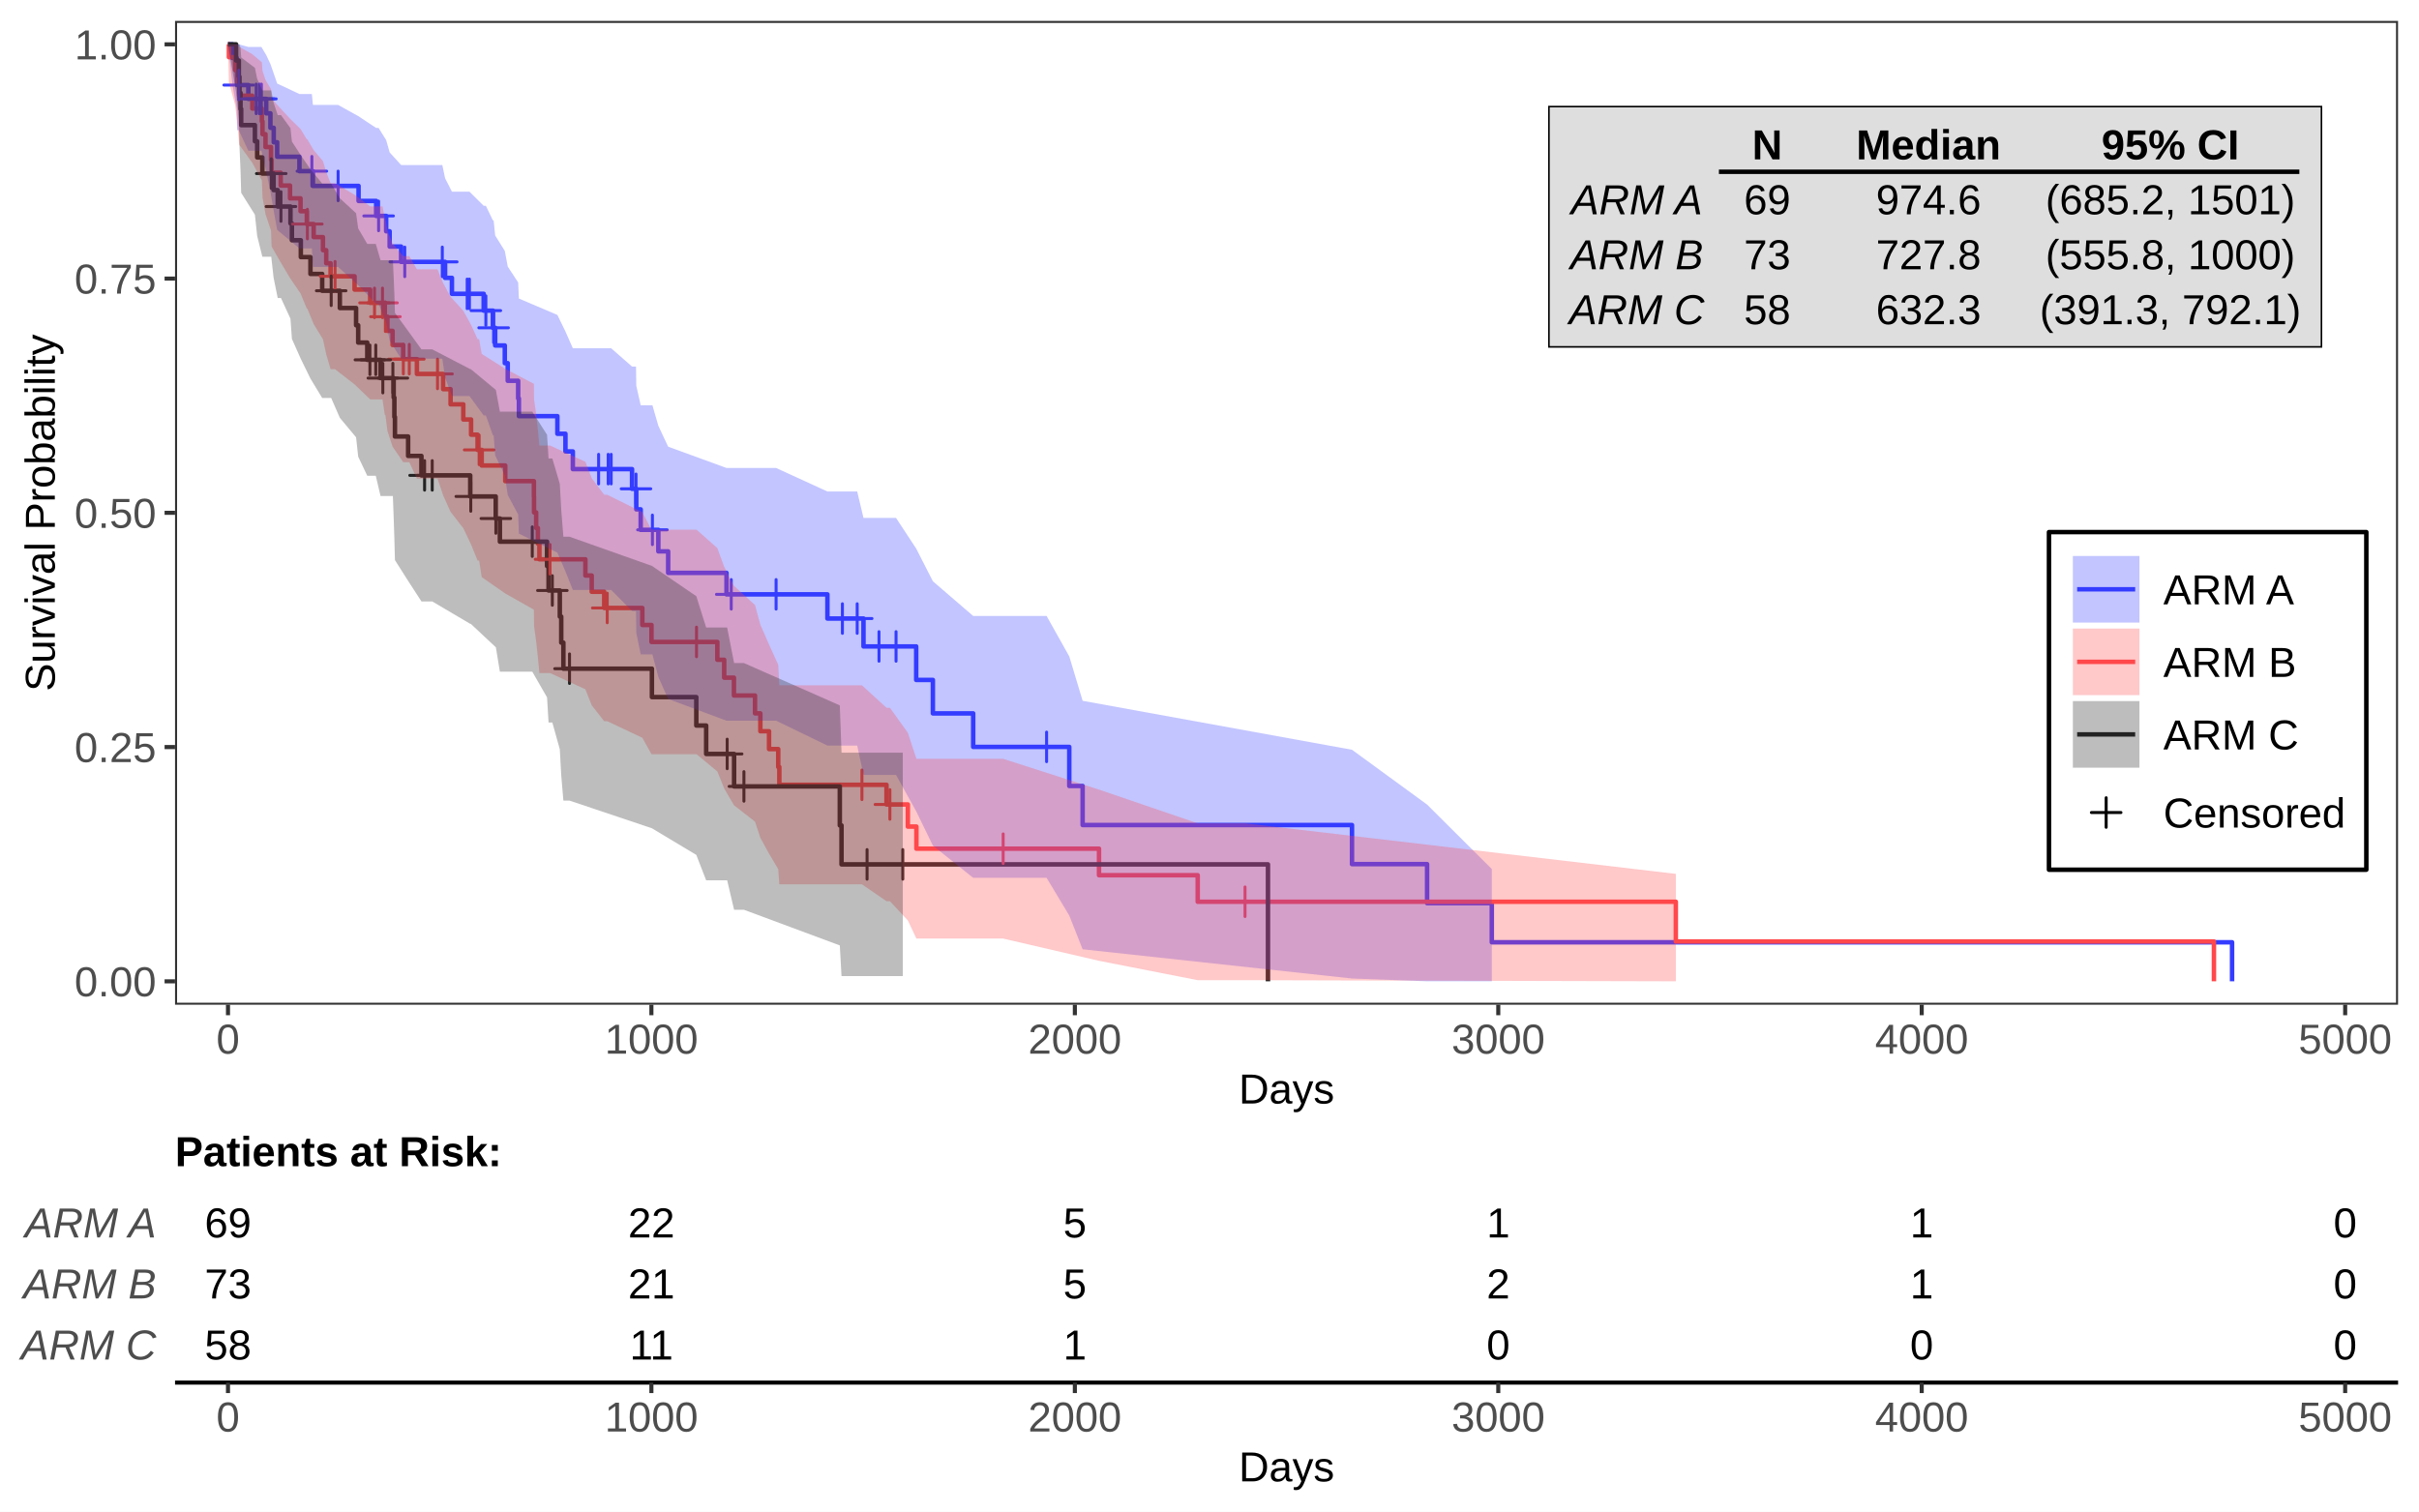
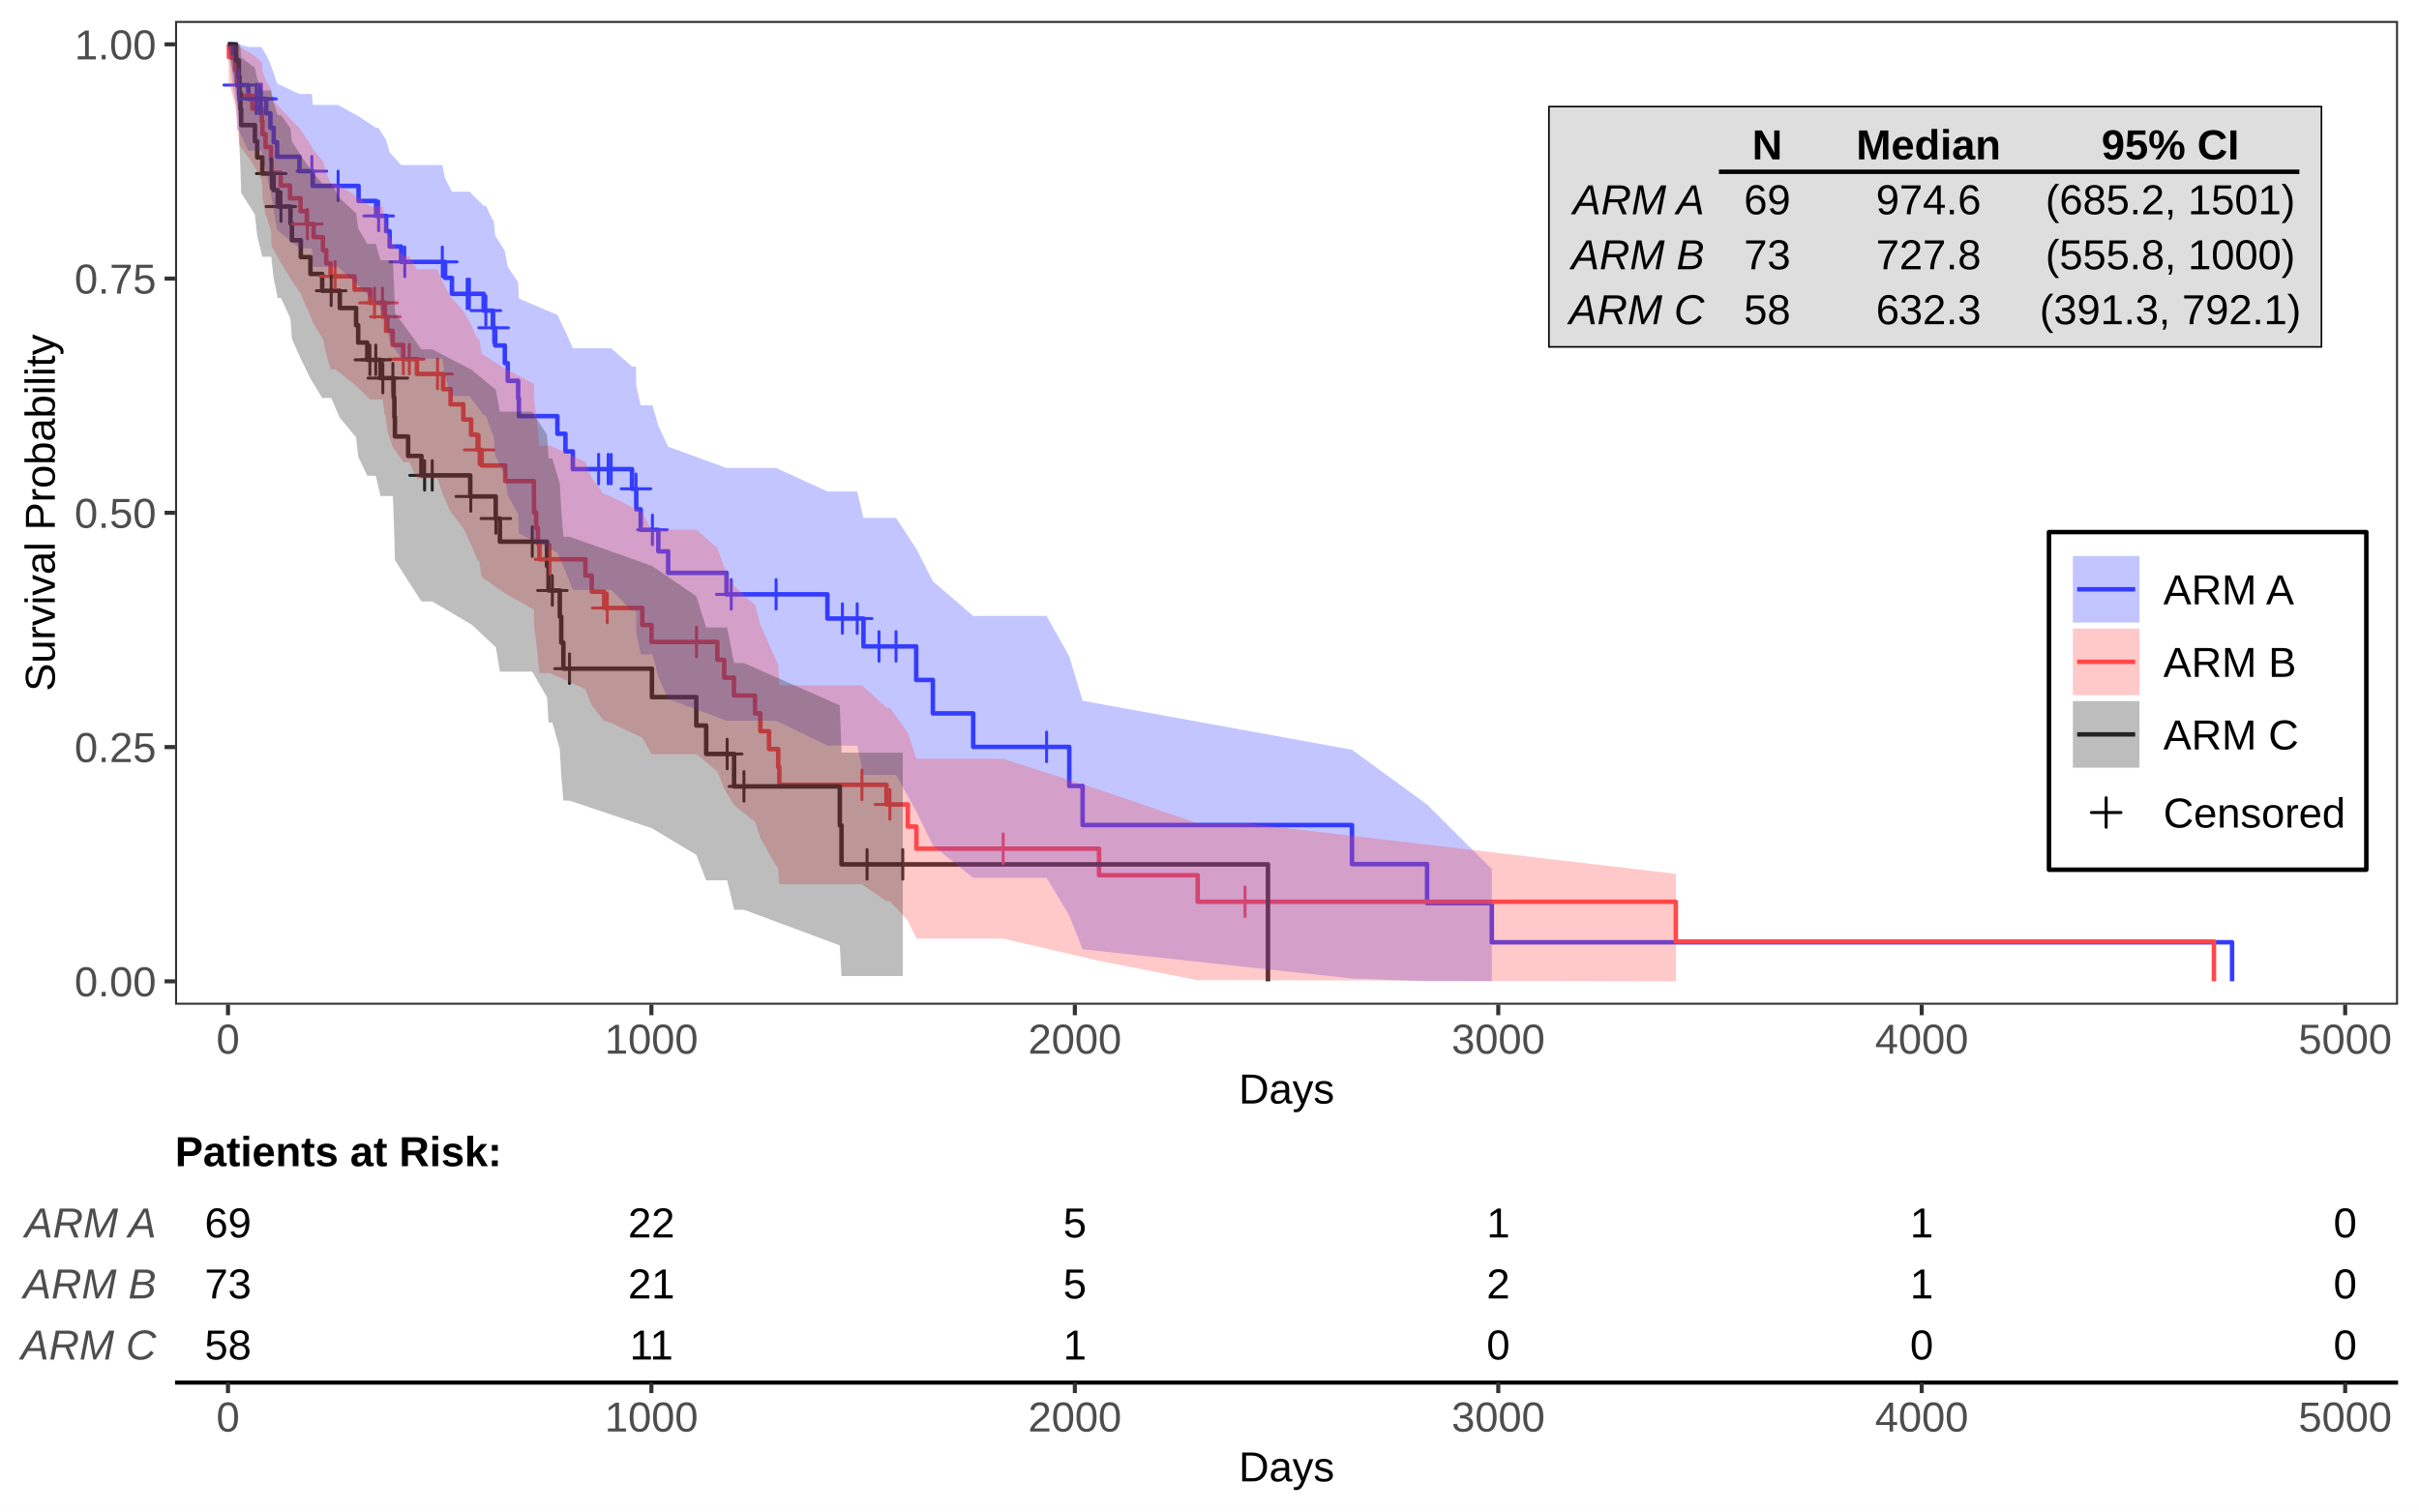
<svg xmlns="http://www.w3.org/2000/svg" class="svglite" width="576.00pt" height="360.00pt" viewBox="0 0 576.00 360.00">
  <defs>
    <style type="text/css">
    .svglite line, .svglite polyline, .svglite polygon, .svglite path, .svglite rect, .svglite circle {
      fill: none;
      stroke: #000000;
      stroke-linecap: round;
      stroke-linejoin: round;
      stroke-miterlimit: 10.00;
    }
    .svglite text {
      white-space: pre;
    }
  </style>
  </defs>
  <rect width="100%" height="100%" style="stroke: none; fill: none;" />
  <defs>
    <clipPath id="cpMC4wMHw1NzYuMDB8MC4wMHwzNjAuMDA=">
      <rect x="0.00" y="0.00" width="576.00" height="360.00" />
    </clipPath>
  </defs>
  <g clip-path="url(#cpMC4wMHw1NzYuMDB8MC4wMHwzNjAuMDA=)">
</g>
  <defs>
    <clipPath id="cpMC4wMHw1NzYuMDB8MC4wMHwyNzAuMDA=">
      <rect x="0.00" y="0.00" width="576.00" height="270.00" />
    </clipPath>
  </defs>
  <g clip-path="url(#cpMC4wMHw1NzYuMDB8MC4wMHwyNzAuMDA=)">
    <rect x="0.00" y="0.00" width="576.00" height="270.00" style="stroke-width: 0.97; stroke: #FFFFFF; fill: #FFFFFF;" />
  </g>
  <g clip-path="url(#cpMC4wMHw1NzYuMDB8MC4wMHwzNjAuMDA=)">
</g>
  <defs>
    <clipPath id="cpNDEuNjh8NTcxLjAyfDQuOTh8MjM5LjMw">
      <rect x="41.68" y="4.98" width="529.33" height="234.32" />
    </clipPath>
  </defs>
  <g clip-path="url(#cpNDEuNjh8NTcxLjAyfDQuOTh8MjM5LjMw)">
    <rect x="41.68" y="4.98" width="529.33" height="234.32" style="stroke-width: 0.97; stroke: none; fill: #FFFFFF;" />
    <polyline points="54.29,10.56 55.33,10.56 55.33,13.79 56.36,13.79 56.36,17.03 56.46,17.03 56.46,20.26 56.84,20.26 56.84,20.26 59.13,20.26 59.13,23.55 61.00,23.55 61.00,23.55 61.74,23.55 61.74,23.55 62.24,23.55 62.24,23.55 63.39,23.55 63.39,26.99 64.39,26.99 64.39,30.44 65.18,30.44 65.18,33.88 66.00,33.88 66.00,37.33 71.30,37.33 71.30,40.77 74.26,40.77 74.26,40.77 74.51,40.77 74.51,44.28 80.51,44.28 80.51,44.28 85.38,44.28 85.38,47.86 89.57,47.86 89.57,51.43 90.15,51.43 90.15,51.43 91.95,51.43 91.95,55.08 92.78,55.08 92.78,58.72 95.51,58.72 95.51,62.37 96.38,62.37 96.38,62.37 105.32,62.37 105.32,62.37 105.98,62.37 105.98,66.18 107.61,66.18 107.61,69.98 111.24,69.98 111.24,69.98 111.78,69.98 111.78,69.98 115.17,69.98 115.17,73.98 115.69,73.98 115.69,73.98 117.36,73.98 117.36,78.07 117.54,78.07 117.54,78.07 117.91,78.07 117.91,82.28 120.20,82.28 120.20,86.49 120.90,86.49 120.90,90.69 123.38,90.69 123.38,94.90 123.56,94.90 123.56,99.11 132.72,99.11 132.72,103.31 134.64,103.31 134.64,107.52 136.40,107.52 136.40,111.73 142.54,111.73 142.54,111.73 144.82,111.73 144.82,111.73 145.53,111.73 145.53,111.73 150.50,111.73 150.50,116.42 151.44,116.42 151.44,116.42 151.51,116.42 151.51,121.31 152.56,121.31 152.56,126.19 155.35,126.19 155.35,126.19 156.76,126.19 156.76,131.32 159.10,131.32 159.10,136.44 172.99,136.44 172.99,141.56 174.12,141.56 174.12,141.56 184.80,141.56 184.80,141.56 197.02,141.56 197.02,147.32 200.59,147.32 200.59,147.32 204.11,147.32 204.11,147.32 205.61,147.32 205.61,153.96 209.30,153.96 209.30,153.96 213.36,153.96 213.36,153.96 218.16,153.96 218.16,161.94 222.13,161.94 222.13,169.91 231.73,169.91 231.73,177.89 249.21,177.89 249.21,177.89 254.61,177.89 254.61,187.20 257.79,187.20 257.79,196.50 321.93,196.50 321.93,205.81 339.81,205.81 339.81,215.11 355.22,215.11 355.22,224.42 531.49,224.42 531.49,233.72 " style="stroke-width: 1.07; stroke: #343CFF; stroke-linecap: butt;" />
    <polyline points="54.29,10.56 54.51,10.56 54.51,13.62 55.99,13.62 55.99,16.67 56.56,16.67 56.56,19.73 56.94,19.73 56.94,22.79 60.08,22.79 60.08,25.85 62.35,25.85 62.35,28.90 62.51,28.90 62.51,31.96 63.22,31.96 63.22,35.02 64.53,35.02 64.53,38.07 64.68,38.07 64.68,41.13 66.84,41.13 66.84,44.19 69.06,44.19 69.06,47.24 71.56,47.24 71.56,50.30 73.06,50.30 73.06,53.36 73.19,53.36 73.19,53.36 74.69,53.36 74.69,56.47 76.90,56.47 76.90,59.58 77.68,59.58 77.68,62.69 78.72,62.69 78.72,65.80 79.78,65.80 79.78,65.80 84.43,65.80 84.43,68.97 88.14,68.97 88.14,72.13 89.18,72.13 89.18,72.13 91.08,72.13 91.08,72.13 91.63,72.13 91.63,75.43 91.77,75.43 91.77,75.43 92.25,75.43 92.25,78.80 93.48,78.80 93.48,82.17 96.00,82.17 96.00,85.54 96.04,85.54 96.04,85.54 97.46,85.54 97.46,85.54 99.27,85.54 99.27,89.06 104.18,89.06 104.18,89.06 105.51,89.06 105.51,92.68 107.29,92.68 107.29,96.30 110.32,96.30 110.32,99.91 112.17,99.91 112.17,103.53 113.72,103.53 113.72,107.15 114.09,107.15 114.09,107.15 114.70,107.15 114.70,110.87 120.31,110.87 120.31,114.59 127.13,114.59 127.13,118.31 127.16,118.31 127.16,122.04 127.67,122.04 127.67,125.76 128.08,125.76 128.08,129.48 128.44,129.48 128.44,133.21 130.97,133.21 130.97,133.21 139.39,133.21 139.39,137.07 140.90,137.07 140.90,140.94 143.87,140.94 143.87,144.80 144.59,144.80 144.59,144.80 152.95,144.80 152.95,148.85 155.13,148.85 155.13,152.89 165.85,152.89 165.85,152.89 170.81,152.89 170.81,157.14 172.44,157.14 172.44,161.40 174.76,161.40 174.76,165.65 179.78,165.65 179.78,169.90 181.05,169.90 181.05,174.16 183.12,174.16 183.12,178.41 185.31,178.41 185.31,182.67 185.57,182.67 185.57,186.92 205.24,186.92 205.24,186.92 211.09,186.92 211.09,191.60 211.90,191.60 211.90,191.60 216.17,191.60 216.17,196.87 218.21,196.87 218.21,202.13 238.87,202.13 238.87,202.13 261.69,202.13 261.69,208.45 285.19,208.45 285.19,214.77 296.46,214.77 296.46,214.77 399.04,214.77 399.04,224.24 527.17,224.24 527.17,233.72 " style="stroke-width: 1.07; stroke: #FF484B; stroke-linecap: butt;" />
    <polyline points="54.29,10.56 56.21,10.56 56.21,14.41 56.87,14.41 56.87,18.26 57.02,18.26 57.02,22.10 57.27,22.10 57.27,25.95 57.43,25.95 57.43,29.80 60.70,29.80 60.70,33.65 61.24,33.65 61.24,37.49 62.47,37.49 62.47,41.34 64.59,41.34 64.59,41.34 65.14,41.34 65.14,45.27 66.13,45.27 66.13,49.19 66.90,49.19 66.90,49.19 69.16,49.19 69.16,53.20 69.51,53.20 69.51,57.22 71.63,57.22 71.63,61.23 73.92,61.23 73.92,65.24 76.72,65.24 76.72,69.25 78.86,69.25 78.86,69.25 80.92,69.25 80.92,73.36 84.79,73.36 84.79,77.47 85.29,77.47 85.29,81.59 87.45,81.59 87.45,85.70 88.08,85.70 88.08,85.70 89.48,85.70 89.48,85.70 90.61,85.70 90.61,90.05 91.16,90.05 91.16,90.05 93.55,90.05 93.55,90.05 93.74,90.05 93.74,94.69 93.91,94.69 93.91,99.32 94.04,99.32 94.04,103.96 97.18,103.96 97.18,108.59 100.35,108.59 100.35,113.22 101.10,113.22 101.10,113.22 102.92,113.22 102.92,113.22 111.97,113.22 111.97,118.24 112.10,118.24 112.10,118.24 118.04,118.24 118.04,123.49 118.07,123.49 118.07,123.49 119.03,123.49 119.03,129.01 126.74,129.01 126.74,129.01 130.26,129.01 130.26,134.82 130.62,134.82 130.62,140.64 131.52,140.64 131.52,140.64 133.30,140.64 133.30,146.85 133.64,146.85 133.64,153.05 134.15,153.05 134.15,159.26 135.61,159.26 135.61,159.26 155.23,159.26 155.23,166.03 165.80,166.03 165.80,172.80 168.15,172.80 168.15,179.57 173.15,179.57 173.15,179.57 174.80,179.57 174.80,187.30 177.14,187.30 177.14,187.30 199.97,187.30 199.97,196.59 200.38,196.59 200.38,205.87 206.46,205.87 206.46,205.87 214.97,205.87 214.97,205.87 301.92,205.87 301.92,233.72 " style="stroke-width: 1.07; stroke: #232323; stroke-linecap: butt;" />
    <line x1="53.32" y1="20.26" x2="60.36" y2="20.26" style="stroke-width: 0.71; stroke: #343CFF;" />
    <line x1="56.84" y1="23.78" x2="56.84" y2="16.74" style="stroke-width: 0.71; stroke: #343CFF;" />
    <line x1="57.48" y1="23.55" x2="64.52" y2="23.55" style="stroke-width: 0.71; stroke: #343CFF;" />
    <line x1="61.00" y1="27.07" x2="61.00" y2="20.03" style="stroke-width: 0.71; stroke: #343CFF;" />
    <line x1="58.22" y1="23.55" x2="65.26" y2="23.55" style="stroke-width: 0.71; stroke: #343CFF;" />
    <line x1="61.74" y1="27.07" x2="61.74" y2="20.03" style="stroke-width: 0.71; stroke: #343CFF;" />
    <line x1="58.73" y1="23.55" x2="65.76" y2="23.55" style="stroke-width: 0.71; stroke: #343CFF;" />
    <line x1="62.24" y1="27.07" x2="62.24" y2="20.03" style="stroke-width: 0.71; stroke: #343CFF;" />
    <line x1="70.74" y1="40.77" x2="77.78" y2="40.77" style="stroke-width: 0.71; stroke: #343CFF;" />
    <line x1="74.26" y1="44.29" x2="74.26" y2="37.26" style="stroke-width: 0.71; stroke: #343CFF;" />
    <line x1="76.99" y1="44.28" x2="84.03" y2="44.28" style="stroke-width: 0.71; stroke: #343CFF;" />
    <line x1="80.51" y1="47.80" x2="80.51" y2="40.76" style="stroke-width: 0.71; stroke: #343CFF;" />
    <line x1="86.63" y1="51.43" x2="93.67" y2="51.43" style="stroke-width: 0.71; stroke: #343CFF;" />
    <line x1="90.15" y1="54.95" x2="90.15" y2="47.91" style="stroke-width: 0.71; stroke: #343CFF;" />
    <line x1="92.86" y1="62.37" x2="99.90" y2="62.37" style="stroke-width: 0.71; stroke: #343CFF;" />
    <line x1="96.38" y1="65.89" x2="96.38" y2="58.85" style="stroke-width: 0.71; stroke: #343CFF;" />
    <line x1="101.80" y1="62.37" x2="108.83" y2="62.37" style="stroke-width: 0.71; stroke: #343CFF;" />
    <line x1="105.32" y1="65.89" x2="105.32" y2="58.85" style="stroke-width: 0.71; stroke: #343CFF;" />
    <line x1="107.72" y1="69.98" x2="114.76" y2="69.98" style="stroke-width: 0.71; stroke: #343CFF;" />
    <line x1="111.24" y1="73.50" x2="111.24" y2="66.47" style="stroke-width: 0.71; stroke: #343CFF;" />
    <line x1="108.26" y1="69.98" x2="115.30" y2="69.98" style="stroke-width: 0.71; stroke: #343CFF;" />
    <line x1="111.78" y1="73.50" x2="111.78" y2="66.47" style="stroke-width: 0.71; stroke: #343CFF;" />
    <line x1="112.17" y1="73.98" x2="119.21" y2="73.98" style="stroke-width: 0.71; stroke: #343CFF;" />
    <line x1="115.69" y1="77.50" x2="115.69" y2="70.46" style="stroke-width: 0.71; stroke: #343CFF;" />
    <line x1="114.02" y1="78.07" x2="121.06" y2="78.07" style="stroke-width: 0.71; stroke: #343CFF;" />
    <line x1="117.54" y1="81.59" x2="117.54" y2="74.55" style="stroke-width: 0.71; stroke: #343CFF;" />
    <line x1="139.02" y1="111.73" x2="146.05" y2="111.73" style="stroke-width: 0.71; stroke: #343CFF;" />
    <line x1="142.54" y1="115.25" x2="142.54" y2="108.21" style="stroke-width: 0.71; stroke: #343CFF;" />
    <line x1="141.30" y1="111.73" x2="148.34" y2="111.73" style="stroke-width: 0.71; stroke: #343CFF;" />
    <line x1="144.82" y1="115.25" x2="144.82" y2="108.21" style="stroke-width: 0.71; stroke: #343CFF;" />
    <line x1="142.01" y1="111.73" x2="149.04" y2="111.73" style="stroke-width: 0.71; stroke: #343CFF;" />
    <line x1="145.53" y1="115.25" x2="145.53" y2="108.21" style="stroke-width: 0.71; stroke: #343CFF;" />
    <line x1="147.92" y1="116.42" x2="154.96" y2="116.42" style="stroke-width: 0.71; stroke: #343CFF;" />
    <line x1="151.44" y1="119.94" x2="151.44" y2="112.90" style="stroke-width: 0.71; stroke: #343CFF;" />
    <line x1="151.83" y1="126.19" x2="158.87" y2="126.19" style="stroke-width: 0.71; stroke: #343CFF;" />
    <line x1="155.35" y1="129.71" x2="155.35" y2="122.68" style="stroke-width: 0.71; stroke: #343CFF;" />
    <line x1="170.60" y1="141.56" x2="177.64" y2="141.56" style="stroke-width: 0.71; stroke: #343CFF;" />
    <line x1="174.12" y1="145.07" x2="174.12" y2="138.04" style="stroke-width: 0.71; stroke: #343CFF;" />
    <line x1="181.28" y1="141.56" x2="188.32" y2="141.56" style="stroke-width: 0.71; stroke: #343CFF;" />
    <line x1="184.80" y1="145.07" x2="184.80" y2="138.04" style="stroke-width: 0.71; stroke: #343CFF;" />
    <line x1="197.07" y1="147.32" x2="204.11" y2="147.32" style="stroke-width: 0.71; stroke: #343CFF;" />
    <line x1="200.59" y1="150.84" x2="200.59" y2="143.80" style="stroke-width: 0.71; stroke: #343CFF;" />
    <line x1="200.59" y1="147.32" x2="207.63" y2="147.32" style="stroke-width: 0.71; stroke: #343CFF;" />
    <line x1="204.11" y1="150.84" x2="204.11" y2="143.80" style="stroke-width: 0.71; stroke: #343CFF;" />
    <line x1="205.78" y1="153.96" x2="212.82" y2="153.96" style="stroke-width: 0.71; stroke: #343CFF;" />
    <line x1="209.30" y1="157.48" x2="209.30" y2="150.44" style="stroke-width: 0.71; stroke: #343CFF;" />
    <line x1="209.84" y1="153.96" x2="216.88" y2="153.96" style="stroke-width: 0.71; stroke: #343CFF;" />
    <line x1="213.36" y1="157.48" x2="213.36" y2="150.44" style="stroke-width: 0.71; stroke: #343CFF;" />
    <line x1="245.69" y1="177.89" x2="252.73" y2="177.89" style="stroke-width: 0.71; stroke: #343CFF;" />
    <line x1="249.21" y1="181.41" x2="249.21" y2="174.37" style="stroke-width: 0.71; stroke: #343CFF;" />
    <line x1="69.67" y1="53.36" x2="76.70" y2="53.36" style="stroke-width: 0.71; stroke: #FF484B;" />
    <line x1="73.19" y1="56.88" x2="73.19" y2="49.84" style="stroke-width: 0.71; stroke: #FF484B;" />
    <line x1="76.26" y1="65.80" x2="83.30" y2="65.80" style="stroke-width: 0.71; stroke: #FF484B;" />
    <line x1="79.78" y1="69.32" x2="79.78" y2="62.28" style="stroke-width: 0.71; stroke: #FF484B;" />
    <line x1="85.66" y1="72.13" x2="92.69" y2="72.13" style="stroke-width: 0.71; stroke: #FF484B;" />
    <line x1="89.18" y1="75.65" x2="89.18" y2="68.62" style="stroke-width: 0.71; stroke: #FF484B;" />
    <line x1="87.56" y1="72.13" x2="94.60" y2="72.13" style="stroke-width: 0.71; stroke: #FF484B;" />
    <line x1="91.08" y1="75.65" x2="91.08" y2="68.62" style="stroke-width: 0.71; stroke: #FF484B;" />
    <line x1="88.25" y1="75.43" x2="95.29" y2="75.43" style="stroke-width: 0.71; stroke: #FF484B;" />
    <line x1="91.77" y1="78.95" x2="91.77" y2="71.91" style="stroke-width: 0.71; stroke: #FF484B;" />
    <line x1="92.52" y1="85.54" x2="99.56" y2="85.54" style="stroke-width: 0.71; stroke: #FF484B;" />
    <line x1="96.04" y1="89.05" x2="96.04" y2="82.02" style="stroke-width: 0.71; stroke: #FF484B;" />
    <line x1="93.94" y1="85.54" x2="100.98" y2="85.54" style="stroke-width: 0.71; stroke: #FF484B;" />
    <line x1="97.46" y1="89.05" x2="97.46" y2="82.02" style="stroke-width: 0.71; stroke: #FF484B;" />
    <line x1="100.66" y1="89.06" x2="107.70" y2="89.06" style="stroke-width: 0.71; stroke: #FF484B;" />
    <line x1="104.18" y1="92.58" x2="104.18" y2="85.54" style="stroke-width: 0.71; stroke: #FF484B;" />
    <line x1="110.57" y1="107.15" x2="117.61" y2="107.15" style="stroke-width: 0.71; stroke: #FF484B;" />
    <line x1="114.09" y1="110.66" x2="114.09" y2="103.63" style="stroke-width: 0.71; stroke: #FF484B;" />
    <line x1="127.45" y1="133.21" x2="134.49" y2="133.21" style="stroke-width: 0.71; stroke: #FF484B;" />
    <line x1="130.97" y1="136.72" x2="130.97" y2="129.69" style="stroke-width: 0.71; stroke: #FF484B;" />
    <line x1="141.07" y1="144.80" x2="148.11" y2="144.80" style="stroke-width: 0.71; stroke: #FF484B;" />
    <line x1="144.59" y1="148.32" x2="144.59" y2="141.28" style="stroke-width: 0.71; stroke: #FF484B;" />
    <line x1="162.33" y1="152.89" x2="169.37" y2="152.89" style="stroke-width: 0.71; stroke: #FF484B;" />
    <line x1="165.85" y1="156.41" x2="165.85" y2="149.37" style="stroke-width: 0.71; stroke: #FF484B;" />
    <line x1="201.72" y1="186.92" x2="208.76" y2="186.92" style="stroke-width: 0.71; stroke: #FF484B;" />
    <line x1="205.24" y1="190.44" x2="205.24" y2="183.40" style="stroke-width: 0.71; stroke: #FF484B;" />
    <line x1="208.38" y1="191.60" x2="215.42" y2="191.60" style="stroke-width: 0.71; stroke: #FF484B;" />
    <line x1="211.90" y1="195.12" x2="211.90" y2="188.08" style="stroke-width: 0.71; stroke: #FF484B;" />
    <line x1="235.35" y1="202.13" x2="242.39" y2="202.13" style="stroke-width: 0.71; stroke: #FF484B;" />
    <line x1="238.87" y1="205.65" x2="238.87" y2="198.61" style="stroke-width: 0.71; stroke: #FF484B;" />
    <line x1="292.94" y1="214.77" x2="299.98" y2="214.77" style="stroke-width: 0.71; stroke: #FF484B;" />
    <line x1="296.46" y1="218.29" x2="296.46" y2="211.25" style="stroke-width: 0.71; stroke: #FF484B;" />
    <line x1="61.07" y1="41.34" x2="68.11" y2="41.34" style="stroke-width: 0.71; stroke: #232323;" />
    <line x1="64.59" y1="44.86" x2="64.59" y2="37.82" style="stroke-width: 0.71; stroke: #232323;" />
    <line x1="63.38" y1="49.19" x2="70.42" y2="49.19" style="stroke-width: 0.71; stroke: #232323;" />
    <line x1="66.90" y1="52.71" x2="66.90" y2="45.67" style="stroke-width: 0.71; stroke: #232323;" />
    <line x1="75.34" y1="69.25" x2="82.38" y2="69.25" style="stroke-width: 0.71; stroke: #232323;" />
    <line x1="78.86" y1="72.77" x2="78.86" y2="65.73" style="stroke-width: 0.71; stroke: #232323;" />
    <line x1="84.56" y1="85.70" x2="91.60" y2="85.70" style="stroke-width: 0.71; stroke: #232323;" />
    <line x1="88.08" y1="89.22" x2="88.08" y2="82.18" style="stroke-width: 0.71; stroke: #232323;" />
    <line x1="85.96" y1="85.70" x2="93.00" y2="85.70" style="stroke-width: 0.71; stroke: #232323;" />
    <line x1="89.48" y1="89.22" x2="89.48" y2="82.18" style="stroke-width: 0.71; stroke: #232323;" />
    <line x1="87.64" y1="90.05" x2="94.68" y2="90.05" style="stroke-width: 0.71; stroke: #232323;" />
    <line x1="91.16" y1="93.57" x2="91.16" y2="86.53" style="stroke-width: 0.71; stroke: #232323;" />
    <line x1="90.03" y1="90.05" x2="97.07" y2="90.05" style="stroke-width: 0.71; stroke: #232323;" />
    <line x1="93.55" y1="93.57" x2="93.55" y2="86.53" style="stroke-width: 0.71; stroke: #232323;" />
    <line x1="97.58" y1="113.22" x2="104.62" y2="113.22" style="stroke-width: 0.71; stroke: #232323;" />
    <line x1="101.10" y1="116.74" x2="101.10" y2="109.71" style="stroke-width: 0.71; stroke: #232323;" />
    <line x1="99.40" y1="113.22" x2="106.44" y2="113.22" style="stroke-width: 0.71; stroke: #232323;" />
    <line x1="102.92" y1="116.74" x2="102.92" y2="109.71" style="stroke-width: 0.71; stroke: #232323;" />
    <line x1="108.58" y1="118.24" x2="115.62" y2="118.24" style="stroke-width: 0.71; stroke: #232323;" />
    <line x1="112.10" y1="121.76" x2="112.10" y2="114.73" style="stroke-width: 0.71; stroke: #232323;" />
    <line x1="114.55" y1="123.49" x2="121.59" y2="123.49" style="stroke-width: 0.71; stroke: #232323;" />
    <line x1="118.07" y1="127.01" x2="118.07" y2="119.97" style="stroke-width: 0.71; stroke: #232323;" />
    <line x1="123.22" y1="129.01" x2="130.26" y2="129.01" style="stroke-width: 0.71; stroke: #232323;" />
    <line x1="126.74" y1="132.52" x2="126.74" y2="125.49" style="stroke-width: 0.71; stroke: #232323;" />
    <line x1="128.01" y1="140.64" x2="135.04" y2="140.64" style="stroke-width: 0.71; stroke: #232323;" />
    <line x1="131.52" y1="144.16" x2="131.52" y2="137.12" style="stroke-width: 0.71; stroke: #232323;" />
    <line x1="132.09" y1="159.26" x2="139.13" y2="159.26" style="stroke-width: 0.71; stroke: #232323;" />
    <line x1="135.61" y1="162.78" x2="135.61" y2="155.74" style="stroke-width: 0.71; stroke: #232323;" />
    <line x1="169.63" y1="179.57" x2="176.67" y2="179.57" style="stroke-width: 0.71; stroke: #232323;" />
    <line x1="173.15" y1="183.08" x2="173.15" y2="176.05" style="stroke-width: 0.71; stroke: #232323;" />
    <line x1="173.62" y1="187.30" x2="180.66" y2="187.30" style="stroke-width: 0.71; stroke: #232323;" />
    <line x1="177.14" y1="190.82" x2="177.14" y2="183.78" style="stroke-width: 0.71; stroke: #232323;" />
    <line x1="202.94" y1="205.87" x2="209.97" y2="205.87" style="stroke-width: 0.71; stroke: #232323;" />
    <line x1="206.46" y1="209.39" x2="206.46" y2="202.35" style="stroke-width: 0.71; stroke: #232323;" />
    <line x1="211.45" y1="205.87" x2="218.49" y2="205.87" style="stroke-width: 0.71; stroke: #232323;" />
    <line x1="214.97" y1="209.39" x2="214.97" y2="202.35" style="stroke-width: 0.71; stroke: #232323;" />
    <polygon points="54.29,10.56 55.33,10.56 56.36,10.56 56.46,10.56 56.84,10.56 59.13,11.19 61.00,11.19 61.74,11.19 62.24,11.19 63.39,13.12 64.39,15.24 65.18,17.51 66.00,19.90 71.30,22.39 74.26,22.39 74.51,24.99 80.51,24.99 85.38,27.70 89.57,30.48 90.15,30.48 91.95,33.36 92.78,36.30 95.51,39.30 96.38,39.30 105.32,39.30 105.98,42.45 107.61,45.65 111.24,45.65 111.78,45.65 115.17,49.01 115.69,49.01 117.36,52.49 117.54,52.49 117.91,56.09 120.20,59.76 120.90,63.49 123.38,67.27 123.56,71.11 132.72,75.01 134.64,78.95 136.40,82.95 142.54,82.95 144.82,82.95 145.53,82.95 150.50,87.31 151.44,87.31 151.51,91.88 152.56,96.53 155.35,96.53 156.76,101.41 159.10,106.39 172.99,111.46 174.12,111.46 184.80,111.46 197.02,117.06 200.59,117.06 204.11,117.06 205.61,123.36 209.30,123.36 213.36,123.36 218.16,130.66 222.13,138.44 231.73,146.71 249.21,146.71 254.61,156.34 257.79,166.91 321.93,178.57 339.81,191.63 355.22,206.98 355.22,233.72 339.81,233.72 321.93,233.05 257.79,226.09 254.61,218.05 249.21,209.07 231.73,209.07 222.13,201.39 218.16,193.22 213.36,184.57 209.30,184.57 205.61,184.57 204.11,177.57 200.59,177.57 197.02,177.57 184.80,171.65 174.12,171.65 172.99,171.65 159.10,166.48 156.76,161.22 155.35,155.86 152.56,155.86 151.51,150.74 151.44,145.53 150.50,145.53 145.53,140.51 144.82,140.51 142.54,140.51 136.40,140.51 134.64,136.09 132.72,131.62 123.56,127.10 123.38,122.53 120.90,117.90 120.20,113.22 117.91,108.47 117.54,103.66 117.36,103.66 115.69,98.95 115.17,98.95 111.78,94.32 111.24,94.32 107.61,94.32 105.98,89.90 105.32,85.43 96.38,85.43 95.51,85.43 92.78,81.14 91.95,76.80 90.15,72.38 89.57,72.38 85.38,68.02 80.51,63.57 74.51,63.57 74.26,59.16 71.30,59.16 66.00,54.76 65.18,50.25 64.39,45.64 63.39,40.87 62.24,35.90 61.74,35.90 61.00,35.90 59.13,35.90 56.84,31.00 56.46,31.00 56.36,25.86 55.33,20.09 54.29,10.56 " style="stroke-width: 0.00; stroke: none; stroke-linecap: butt; fill: #343CFF; fill-opacity: 0.30;" />
    <polygon points="54.29,10.56 54.51,10.56 55.99,10.56 56.56,10.56 56.94,11.14 60.08,12.91 62.35,14.84 62.51,16.89 63.22,19.03 64.53,21.24 64.68,23.53 66.84,25.87 69.06,28.27 71.56,30.72 73.06,33.20 73.19,33.20 74.69,35.76 76.90,38.36 77.68,40.99 78.72,43.65 79.78,43.65 84.43,46.38 88.14,49.15 89.18,49.15 91.08,49.15 91.63,52.02 91.77,52.02 92.25,54.98 93.48,57.97 96.00,60.99 96.04,60.99 97.46,60.99 99.27,64.15 104.18,64.15 105.51,67.40 107.29,70.69 110.32,74.02 112.17,77.38 113.72,80.78 114.09,80.78 114.70,84.29 120.31,87.83 127.13,91.42 127.16,95.03 127.67,98.69 128.08,102.38 128.44,106.11 130.97,106.11 139.39,109.98 140.90,113.89 143.87,117.84 144.59,117.84 152.95,121.97 155.13,126.15 165.85,126.15 170.81,130.54 172.44,135.00 174.76,139.52 179.78,144.11 181.05,148.78 183.12,153.51 185.31,158.33 185.57,163.22 205.24,163.22 211.09,168.57 211.90,168.57 216.17,174.52 218.21,180.73 238.87,180.73 261.69,188.06 285.19,196.09 296.46,196.09 399.04,208.13 399.04,233.72 296.46,233.45 285.19,233.45 261.69,228.84 238.87,223.54 218.21,223.54 216.17,219.22 211.90,214.64 211.09,214.64 205.24,210.62 185.57,210.62 185.31,207.01 183.12,203.32 181.05,199.54 179.78,195.70 174.76,191.78 172.44,187.79 170.81,183.74 165.85,179.63 155.13,179.63 152.95,175.72 144.59,171.77 143.87,171.77 140.90,167.99 139.39,164.17 130.97,160.30 128.44,160.30 128.08,156.59 127.67,152.83 127.16,149.04 127.13,145.21 120.31,141.35 114.70,137.45 114.09,133.51 113.72,133.51 112.17,129.68 110.32,125.81 107.29,121.91 105.51,117.96 104.18,113.98 99.27,113.98 97.46,110.08 96.04,110.08 96.00,110.08 93.48,106.37 92.25,102.62 91.77,98.84 91.63,98.84 91.08,95.12 89.18,95.12 88.14,95.12 84.43,91.55 79.78,87.94 78.72,87.94 77.68,84.39 76.90,80.80 74.69,77.18 73.19,73.51 73.06,73.51 71.56,69.89 69.06,66.22 66.84,62.50 64.68,58.73 64.53,54.90 63.22,51.01 62.51,47.03 62.35,42.96 60.08,38.78 56.94,34.44 56.56,29.89 55.99,25.03 54.51,19.57 54.29,10.56 " style="stroke-width: 0.00; stroke: none; stroke-linecap: butt; fill: #FF484B; fill-opacity: 0.30;" />
    <polygon points="54.29,10.56 56.21,10.56 56.87,10.56 57.02,10.56 57.27,11.40 57.43,13.68 60.70,16.16 61.24,18.78 62.47,21.54 64.59,21.54 65.14,24.43 66.13,27.41 66.90,27.41 69.16,30.52 69.51,33.71 71.63,36.98 73.92,40.31 76.72,43.71 78.86,43.71 80.92,47.22 84.79,50.79 85.29,54.41 87.45,58.09 88.08,58.09 89.48,58.09 90.61,61.97 91.16,61.97 93.55,61.97 93.74,66.08 93.91,70.26 94.04,74.51 97.18,78.83 100.35,83.21 101.10,83.21 102.92,83.21 111.97,87.91 112.10,87.91 118.04,92.84 118.07,92.84 119.03,98.04 126.74,98.04 130.26,103.55 130.62,109.20 131.52,109.20 133.30,115.24 133.64,121.45 134.15,127.83 135.61,127.83 155.23,134.78 165.80,141.99 168.15,149.46 173.15,149.46 174.80,157.92 177.14,157.92 199.97,168.00 200.38,179.26 206.46,179.26 214.97,179.26 214.97,232.48 206.46,232.48 200.38,232.48 199.97,225.17 177.14,216.68 174.80,216.68 173.15,209.67 168.15,209.67 165.80,203.61 155.23,197.27 135.61,190.68 134.15,190.68 133.64,184.66 133.30,178.46 131.52,172.08 130.62,172.08 130.26,166.09 126.74,159.97 119.03,159.97 118.07,154.14 118.04,154.14 112.10,148.58 111.97,148.58 102.92,143.24 101.10,143.24 100.35,143.24 97.18,138.35 94.04,133.40 93.91,128.38 93.74,123.30 93.55,118.14 91.16,118.14 90.61,118.14 89.48,113.31 88.08,113.31 87.45,113.31 85.29,108.76 84.79,104.16 80.92,99.51 78.86,94.79 76.72,94.79 73.92,90.16 71.63,85.48 69.51,80.72 69.16,75.89 66.90,70.98 66.13,70.98 65.14,66.11 64.59,61.15 62.47,61.15 61.24,56.20 60.70,51.14 57.43,45.92 57.27,40.50 57.02,34.82 56.87,28.73 56.21,21.88 54.29,10.56 " style="stroke-width: 0.00; stroke: none; stroke-linecap: butt; fill: #232323; fill-opacity: 0.30;" />
    <rect x="41.68" y="4.98" width="529.33" height="234.32" style="stroke-width: 0.97; stroke: #333333;" />
  </g>
  <g clip-path="url(#cpMC4wMHw1NzYuMDB8MC4wMHwzNjAuMDA=)">
    <text x="37.20" y="237.30" text-anchor="end" style="font-size: 10.00px;fill: #4D4D4D; font-family: &quot;Arial&quot;;" textLength="19.48px" lengthAdjust="spacingAndGlyphs">0.00</text>
    <text x="37.20" y="181.51" text-anchor="end" style="font-size: 10.00px;fill: #4D4D4D; font-family: &quot;Arial&quot;;" textLength="19.48px" lengthAdjust="spacingAndGlyphs">0.25</text>
    <text x="37.20" y="125.72" text-anchor="end" style="font-size: 10.00px;fill: #4D4D4D; font-family: &quot;Arial&quot;;" textLength="19.48px" lengthAdjust="spacingAndGlyphs">0.50</text>
    <text x="37.20" y="69.93" text-anchor="end" style="font-size: 10.00px;fill: #4D4D4D; font-family: &quot;Arial&quot;;" textLength="19.48px" lengthAdjust="spacingAndGlyphs">0.75</text>
    <text x="37.20" y="14.14" text-anchor="end" style="font-size: 10.00px;fill: #4D4D4D; font-family: &quot;Arial&quot;;" textLength="19.48px" lengthAdjust="spacingAndGlyphs">1.00</text>
    <polyline points="39.19,233.72 41.68,233.72 " style="stroke-width: 0.97; stroke: #333333; stroke-linecap: butt;" />
    <polyline points="39.19,177.93 41.68,177.93 " style="stroke-width: 0.97; stroke: #333333; stroke-linecap: butt;" />
    <polyline points="39.19,122.14 41.68,122.14 " style="stroke-width: 0.97; stroke: #333333; stroke-linecap: butt;" />
    <polyline points="39.19,66.35 41.68,66.35 " style="stroke-width: 0.97; stroke: #333333; stroke-linecap: butt;" />
    <polyline points="39.19,10.56 41.68,10.56 " style="stroke-width: 0.97; stroke: #333333; stroke-linecap: butt;" />
    <polyline points="54.29,241.79 54.29,239.30 " style="stroke-width: 0.97; stroke: #333333; stroke-linecap: butt;" />
    <polyline points="155.11,241.79 155.11,239.30 " style="stroke-width: 0.97; stroke: #333333; stroke-linecap: butt;" />
    <polyline points="255.94,241.79 255.94,239.30 " style="stroke-width: 0.97; stroke: #333333; stroke-linecap: butt;" />
    <polyline points="356.76,241.79 356.76,239.30 " style="stroke-width: 0.97; stroke: #333333; stroke-linecap: butt;" />
    <polyline points="457.59,241.79 457.59,239.30 " style="stroke-width: 0.97; stroke: #333333; stroke-linecap: butt;" />
    <polyline points="558.42,241.79 558.42,239.30 " style="stroke-width: 0.97; stroke: #333333; stroke-linecap: butt;" />
    <text x="54.29" y="250.95" text-anchor="middle" style="font-size: 10.00px;fill: #4D4D4D; font-family: &quot;Arial&quot;;" textLength="5.57px" lengthAdjust="spacingAndGlyphs">0</text>
    <text x="155.11" y="250.95" text-anchor="middle" style="font-size: 10.00px;fill: #4D4D4D; font-family: &quot;Arial&quot;;" textLength="22.26px" lengthAdjust="spacingAndGlyphs">1000</text>
    <text x="255.94" y="250.95" text-anchor="middle" style="font-size: 10.00px;fill: #4D4D4D; font-family: &quot;Arial&quot;;" textLength="22.26px" lengthAdjust="spacingAndGlyphs">2000</text>
    <text x="356.76" y="250.95" text-anchor="middle" style="font-size: 10.00px;fill: #4D4D4D; font-family: &quot;Arial&quot;;" textLength="22.26px" lengthAdjust="spacingAndGlyphs">3000</text>
    <text x="457.59" y="250.95" text-anchor="middle" style="font-size: 10.00px;fill: #4D4D4D; font-family: &quot;Arial&quot;;" textLength="22.26px" lengthAdjust="spacingAndGlyphs">4000</text>
    <text x="558.42" y="250.95" text-anchor="middle" style="font-size: 10.00px;fill: #4D4D4D; font-family: &quot;Arial&quot;;" textLength="22.26px" lengthAdjust="spacingAndGlyphs">5000</text>
    <text x="306.35" y="262.82" text-anchor="middle" style="font-size: 10.00px; font-family: &quot;Arial&quot;;" textLength="22.80px" lengthAdjust="spacingAndGlyphs">Days</text>
    <text transform="translate(13.05,122.14) rotate(-90)" text-anchor="middle" style="font-size: 10.00px; font-family: &quot;Arial&quot;;" textLength="85.09px" lengthAdjust="spacingAndGlyphs">Survival Probability</text>
    <rect x="487.89" y="126.73" width="75.57" height="80.41" style="stroke-width: 1.07; fill: #FFFFFF;" />
    <rect x="492.87" y="131.71" width="17.28" height="17.28" style="stroke-width: 0.97; stroke: none; fill: #FFFFFF;" />
    <line x1="494.60" y1="140.35" x2="508.42" y2="140.35" style="stroke-width: 1.07; stroke: #343CFF; stroke-linecap: butt;" />
    <rect x="493.58" y="132.42" width="15.86" height="15.86" style="stroke-width: 1.07; stroke: none; stroke-linecap: butt; stroke-linejoin: miter; fill: #343CFF; fill-opacity: 0.30;" />
    <rect x="492.87" y="148.99" width="17.28" height="17.28" style="stroke-width: 0.97; stroke: none; fill: #FFFFFF;" />
    <line x1="494.60" y1="157.63" x2="508.42" y2="157.63" style="stroke-width: 1.07; stroke: #FF484B; stroke-linecap: butt;" />
    <rect x="493.58" y="149.70" width="15.86" height="15.86" style="stroke-width: 1.07; stroke: none; stroke-linecap: butt; stroke-linejoin: miter; fill: #FF484B; fill-opacity: 0.30;" />
    <rect x="492.87" y="166.27" width="17.28" height="17.28" style="stroke-width: 0.97; stroke: none; fill: #FFFFFF;" />
    <line x1="494.60" y1="174.91" x2="508.42" y2="174.91" style="stroke-width: 1.07; stroke: #232323; stroke-linecap: butt;" />
    <rect x="493.58" y="166.98" width="15.86" height="15.86" style="stroke-width: 1.07; stroke: none; stroke-linecap: butt; stroke-linejoin: miter; fill: #232323; fill-opacity: 0.30;" />
    <text x="515.13" y="143.94" style="font-size: 10.00px; font-family: &quot;Arial&quot;;" textLength="31.11px" lengthAdjust="spacingAndGlyphs">ARM A</text>
    <text x="515.13" y="161.22" style="font-size: 10.00px; font-family: &quot;Arial&quot;;" textLength="31.67px" lengthAdjust="spacingAndGlyphs">ARM B</text>
    <text x="515.13" y="178.50" style="font-size: 10.00px; font-family: &quot;Arial&quot;;" textLength="32.22px" lengthAdjust="spacingAndGlyphs">ARM C</text>
    <rect x="492.87" y="184.88" width="17.28" height="17.28" style="stroke-width: 0.97; stroke: none; fill: #FFFFFF;" />
    <line x1="497.99" y1="193.52" x2="505.03" y2="193.52" style="stroke-width: 0.71;" />
    <line x1="501.51" y1="197.04" x2="501.51" y2="190.00" style="stroke-width: 0.71;" />
    <text x="515.13" y="197.10" style="font-size: 10.00px; font-family: &quot;Arial&quot;;" textLength="43.39px" lengthAdjust="spacingAndGlyphs">Censored</text>
  </g>
  <defs>
    <clipPath id="cpMC4wMHw1NzYuMDB8MjcwLjAwfDM2MC4wMA==">
      <rect x="0.00" y="270.00" width="576.00" height="90.00" />
    </clipPath>
  </defs>
  <g clip-path="url(#cpMC4wMHw1NzYuMDB8MjcwLjAwfDM2MC4wMA==)">
    <rect x="0.00" y="270.00" width="576.00" height="90.00" style="stroke-width: 0.97; stroke: #FFFFFF; fill: #FFFFFF;" />
  </g>
  <g clip-path="url(#cpMC4wMHw1NzYuMDB8MC4wMHwzNjAuMDA=)">
    <rect x="41.68" y="289.33" width="529.33" height="39.97" style="stroke-width: 0.97; stroke: none; fill: #FFFFFF;" />
    <text x="54.29" y="294.73" text-anchor="middle" style="font-size: 10.00px; font-family: &quot;Arial&quot;;" textLength="11.13px" lengthAdjust="spacingAndGlyphs">69</text>
    <text x="54.29" y="309.26" text-anchor="middle" style="font-size: 10.00px; font-family: &quot;Arial&quot;;" textLength="11.13px" lengthAdjust="spacingAndGlyphs">73</text>
    <text x="54.29" y="323.80" text-anchor="middle" style="font-size: 10.00px; font-family: &quot;Arial&quot;;" textLength="11.13px" lengthAdjust="spacingAndGlyphs">58</text>
    <text x="155.11" y="294.73" text-anchor="middle" style="font-size: 10.00px; font-family: &quot;Arial&quot;;" textLength="11.13px" lengthAdjust="spacingAndGlyphs">22</text>
    <text x="155.11" y="309.26" text-anchor="middle" style="font-size: 10.00px; font-family: &quot;Arial&quot;;" textLength="11.13px" lengthAdjust="spacingAndGlyphs">21</text>
    <text x="155.11" y="323.80" text-anchor="middle" style="font-size: 10.00px; font-family: &quot;Arial&quot;;" textLength="10.39px" lengthAdjust="spacingAndGlyphs">11</text>
    <text x="255.94" y="294.73" text-anchor="middle" style="font-size: 10.00px; font-family: &quot;Arial&quot;;" textLength="5.57px" lengthAdjust="spacingAndGlyphs">5</text>
    <text x="255.94" y="309.26" text-anchor="middle" style="font-size: 10.00px; font-family: &quot;Arial&quot;;" textLength="5.57px" lengthAdjust="spacingAndGlyphs">5</text>
    <text x="255.94" y="323.80" text-anchor="middle" style="font-size: 10.00px; font-family: &quot;Arial&quot;;" textLength="5.57px" lengthAdjust="spacingAndGlyphs">1</text>
    <text x="356.76" y="294.73" text-anchor="middle" style="font-size: 10.00px; font-family: &quot;Arial&quot;;" textLength="5.57px" lengthAdjust="spacingAndGlyphs">1</text>
    <text x="356.76" y="309.26" text-anchor="middle" style="font-size: 10.00px; font-family: &quot;Arial&quot;;" textLength="5.57px" lengthAdjust="spacingAndGlyphs">2</text>
    <text x="356.76" y="323.80" text-anchor="middle" style="font-size: 10.00px; font-family: &quot;Arial&quot;;" textLength="5.57px" lengthAdjust="spacingAndGlyphs">0</text>
    <text x="457.59" y="294.73" text-anchor="middle" style="font-size: 10.00px; font-family: &quot;Arial&quot;;" textLength="5.57px" lengthAdjust="spacingAndGlyphs">1</text>
    <text x="457.59" y="309.26" text-anchor="middle" style="font-size: 10.00px; font-family: &quot;Arial&quot;;" textLength="5.57px" lengthAdjust="spacingAndGlyphs">1</text>
    <text x="457.59" y="323.80" text-anchor="middle" style="font-size: 10.00px; font-family: &quot;Arial&quot;;" textLength="5.57px" lengthAdjust="spacingAndGlyphs">0</text>
    <text x="558.42" y="294.73" text-anchor="middle" style="font-size: 10.00px; font-family: &quot;Arial&quot;;" textLength="5.57px" lengthAdjust="spacingAndGlyphs">0</text>
    <text x="558.42" y="309.26" text-anchor="middle" style="font-size: 10.00px; font-family: &quot;Arial&quot;;" textLength="5.57px" lengthAdjust="spacingAndGlyphs">0</text>
    <text x="558.42" y="323.80" text-anchor="middle" style="font-size: 10.00px; font-family: &quot;Arial&quot;;" textLength="5.57px" lengthAdjust="spacingAndGlyphs">0</text>
    <text x="37.20" y="323.80" text-anchor="end" style="font-size: 10.00px; font-style: italic;fill: #4D4D4D; font-family: &quot;Arial&quot;;" textLength="32.22px" lengthAdjust="spacingAndGlyphs">ARM C</text>
    <text x="37.20" y="309.26" text-anchor="end" style="font-size: 10.00px; font-style: italic;fill: #4D4D4D; font-family: &quot;Arial&quot;;" textLength="31.67px" lengthAdjust="spacingAndGlyphs">ARM B</text>
    <text x="37.20" y="294.73" text-anchor="end" style="font-size: 10.00px; font-style: italic;fill: #4D4D4D; font-family: &quot;Arial&quot;;" textLength="31.29px" lengthAdjust="spacingAndGlyphs">ARM A</text>
    <polyline points="41.68,329.30 571.02,329.30 " style="stroke-width: 0.97; stroke-linecap: butt;" />
    <polyline points="54.29,331.79 54.29,329.30 " style="stroke-width: 0.97; stroke: #333333; stroke-linecap: butt;" />
    <polyline points="155.11,331.79 155.11,329.30 " style="stroke-width: 0.97; stroke: #333333; stroke-linecap: butt;" />
    <polyline points="255.94,331.79 255.94,329.30 " style="stroke-width: 0.97; stroke: #333333; stroke-linecap: butt;" />
    <polyline points="356.76,331.79 356.76,329.30 " style="stroke-width: 0.97; stroke: #333333; stroke-linecap: butt;" />
    <polyline points="457.59,331.79 457.59,329.30 " style="stroke-width: 0.97; stroke: #333333; stroke-linecap: butt;" />
    <polyline points="558.42,331.79 558.42,329.30 " style="stroke-width: 0.97; stroke: #333333; stroke-linecap: butt;" />
    <text x="54.29" y="340.95" text-anchor="middle" style="font-size: 10.00px;fill: #4D4D4D; font-family: &quot;Arial&quot;;" textLength="5.57px" lengthAdjust="spacingAndGlyphs">0</text>
    <text x="155.11" y="340.95" text-anchor="middle" style="font-size: 10.00px;fill: #4D4D4D; font-family: &quot;Arial&quot;;" textLength="22.26px" lengthAdjust="spacingAndGlyphs">1000</text>
    <text x="255.94" y="340.95" text-anchor="middle" style="font-size: 10.00px;fill: #4D4D4D; font-family: &quot;Arial&quot;;" textLength="22.26px" lengthAdjust="spacingAndGlyphs">2000</text>
    <text x="356.76" y="340.95" text-anchor="middle" style="font-size: 10.00px;fill: #4D4D4D; font-family: &quot;Arial&quot;;" textLength="22.26px" lengthAdjust="spacingAndGlyphs">3000</text>
    <text x="457.59" y="340.95" text-anchor="middle" style="font-size: 10.00px;fill: #4D4D4D; font-family: &quot;Arial&quot;;" textLength="22.26px" lengthAdjust="spacingAndGlyphs">4000</text>
    <text x="558.42" y="340.95" text-anchor="middle" style="font-size: 10.00px;fill: #4D4D4D; font-family: &quot;Arial&quot;;" textLength="22.26px" lengthAdjust="spacingAndGlyphs">5000</text>
    <text x="306.35" y="352.82" text-anchor="middle" style="font-size: 10.00px; font-family: &quot;Arial&quot;;" textLength="22.80px" lengthAdjust="spacingAndGlyphs">Days</text>
    <text x="41.68" y="277.75" style="font-size: 10.00px; font-weight: bold; font-family: &quot;Arial&quot;;" textLength="77.84px" lengthAdjust="spacingAndGlyphs">Patients at Risk:</text>
  </g>
  <defs>
    <clipPath id="cpMzY4LjY0fDU1Mi45NnwyNS4yMHw4Mi44MA==">
      <rect x="368.64" y="25.20" width="184.32" height="57.60" />
    </clipPath>
  </defs>
  <g clip-path="url(#cpMzY4LjY0fDU1Mi45NnwyNS4yMHw4Mi44MA==)">
    <rect x="368.64" y="25.20" width="184.32" height="57.60" style="stroke-width: 0.75; fill: #000000; fill-opacity: 0.13;" />
  </g>
  <g clip-path="url(#cpMC4wMHw1NzYuMDB8MC4wMHwzNjAuMDA=)">
    <line x1="409.30" y1="40.91" x2="547.51" y2="40.91" style="stroke-width: 1.07; stroke-linecap: butt;" />
    <text x="420.81" y="37.95" text-anchor="middle" style="font-size: 10.00px; font-weight: bold; font-family: &quot;Arial&quot;;" textLength="7.22px" lengthAdjust="spacingAndGlyphs">N</text>
    <text x="420.81" y="51.04" text-anchor="middle" style="font-size: 10.00px; font-family: &quot;Arial&quot;;" textLength="11.13px" lengthAdjust="spacingAndGlyphs">69</text>
    <text x="420.81" y="64.13" text-anchor="middle" style="font-size: 10.00px; font-family: &quot;Arial&quot;;" textLength="11.13px" lengthAdjust="spacingAndGlyphs">73</text>
    <text x="420.81" y="77.22" text-anchor="middle" style="font-size: 10.00px; font-family: &quot;Arial&quot;;" textLength="11.13px" lengthAdjust="spacingAndGlyphs">58</text>
    <text x="459.21" y="37.95" text-anchor="middle" style="font-size: 10.00px; font-weight: bold; font-family: &quot;Arial&quot;;" textLength="34.45px" lengthAdjust="spacingAndGlyphs">Median</text>
    <text x="459.21" y="51.04" text-anchor="middle" style="font-size: 10.00px; font-family: &quot;Arial&quot;;" textLength="25.04px" lengthAdjust="spacingAndGlyphs">974.6</text>
    <text x="459.21" y="64.13" text-anchor="middle" style="font-size: 10.00px; font-family: &quot;Arial&quot;;" textLength="25.04px" lengthAdjust="spacingAndGlyphs">727.8</text>
    <text x="459.21" y="77.22" text-anchor="middle" style="font-size: 10.00px; font-family: &quot;Arial&quot;;" textLength="25.04px" lengthAdjust="spacingAndGlyphs">632.3</text>
    <text x="516.80" y="37.95" text-anchor="middle" style="font-size: 10.00px; font-weight: bold; font-family: &quot;Arial&quot;;" textLength="32.80px" lengthAdjust="spacingAndGlyphs">95% CI</text>
    <text x="516.80" y="51.04" text-anchor="middle" style="font-size: 10.00px; font-family: &quot;Arial&quot;;" textLength="59.53px" lengthAdjust="spacingAndGlyphs">(685.2, 1501)</text>
    <text x="516.80" y="64.13" text-anchor="middle" style="font-size: 10.00px; font-family: &quot;Arial&quot;;" textLength="59.53px" lengthAdjust="spacingAndGlyphs">(555.8, 1000)</text>
    <text x="516.80" y="77.22" text-anchor="middle" style="font-size: 10.00px; font-family: &quot;Arial&quot;;" textLength="62.31px" lengthAdjust="spacingAndGlyphs">(391.3, 792.1)</text>
-     <text x="389.73" y="77.22" text-anchor="middle" style="font-size: 10.00px; font-style: italic; font-family: &quot;Arial&quot;;" textLength="32.22px" lengthAdjust="spacingAndGlyphs">ARM C</text>
-     <text x="389.73" y="64.13" text-anchor="middle" style="font-size: 10.00px; font-style: italic; font-family: &quot;Arial&quot;;" textLength="31.67px" lengthAdjust="spacingAndGlyphs">ARM B</text>
-     <text x="389.73" y="51.04" text-anchor="middle" style="font-size: 10.00px; font-style: italic; font-family: &quot;Arial&quot;;" textLength="31.29px" lengthAdjust="spacingAndGlyphs">ARM A</text>
+     <text x="405.84" y="77.22" text-anchor="end" style="font-size: 10.00px; font-style: italic; font-family: &quot;Arial&quot;;" textLength="32.22px" lengthAdjust="spacingAndGlyphs">ARM C</text>
+     <text x="405.84" y="64.13" text-anchor="end" style="font-size: 10.00px; font-style: italic; font-family: &quot;Arial&quot;;" textLength="31.67px" lengthAdjust="spacingAndGlyphs">ARM B</text>
+     <text x="405.84" y="51.04" text-anchor="end" style="font-size: 10.00px; font-style: italic; font-family: &quot;Arial&quot;;" textLength="31.29px" lengthAdjust="spacingAndGlyphs">ARM A</text>
  </g>
</svg>
